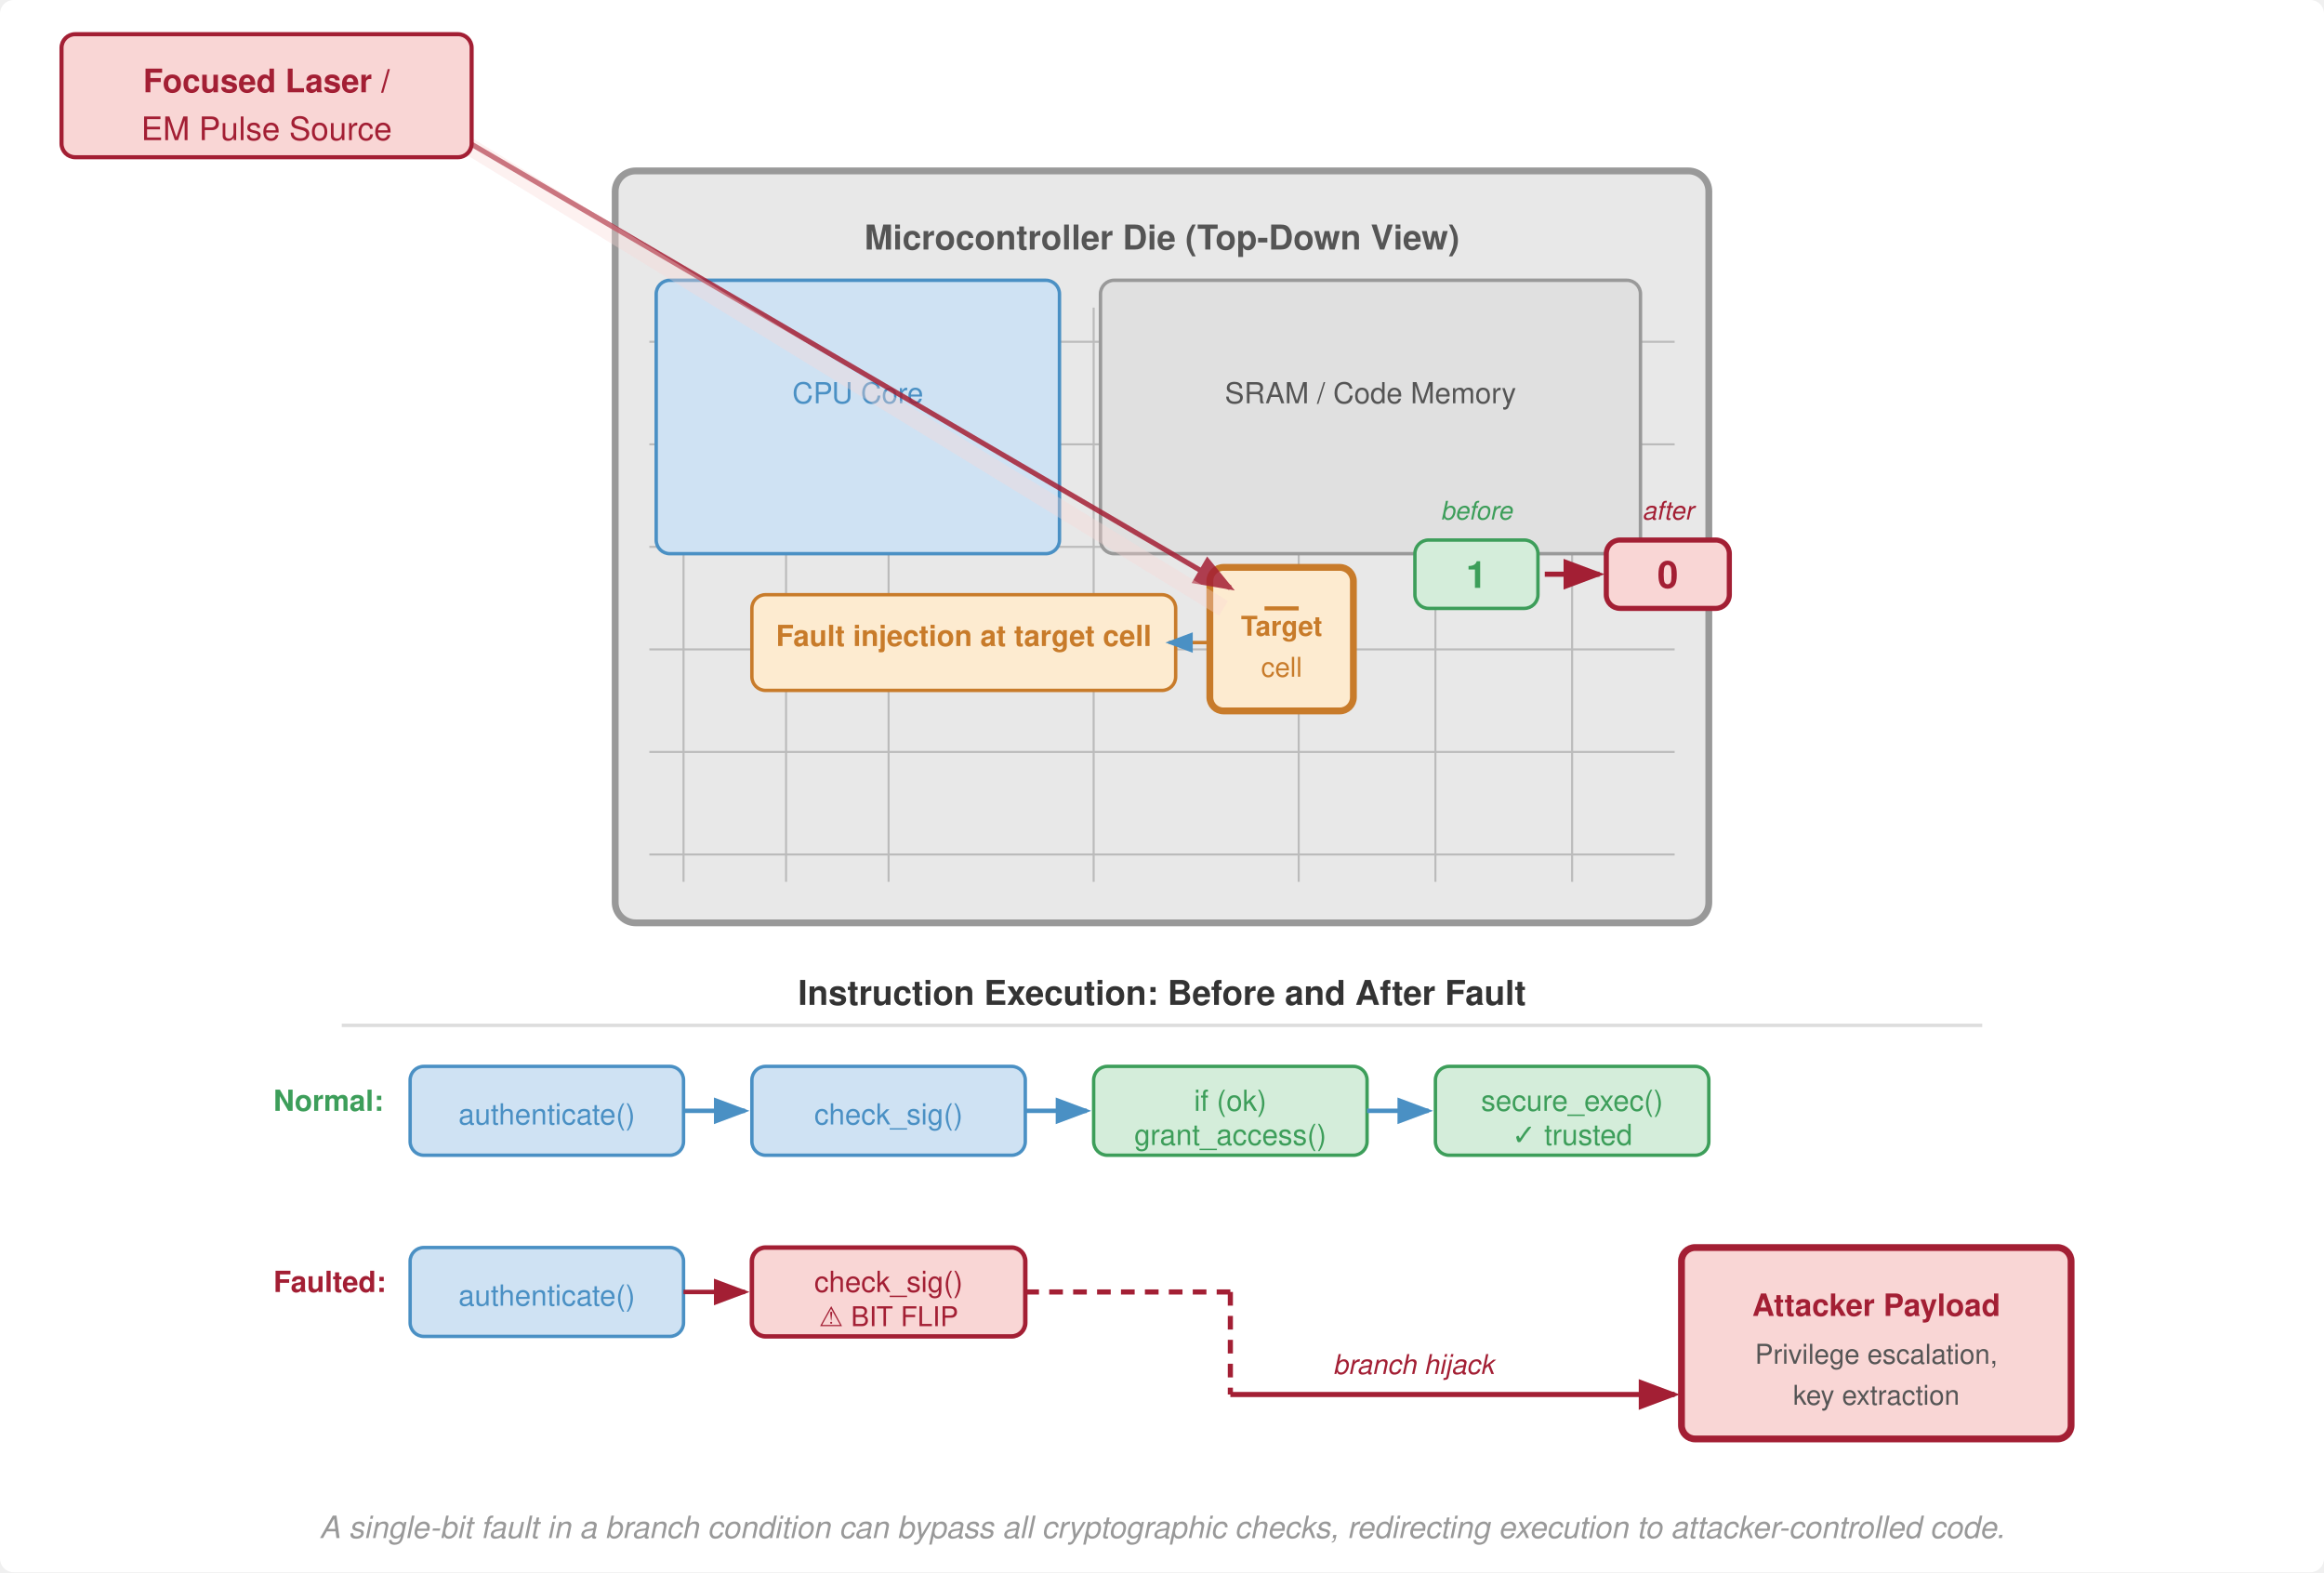
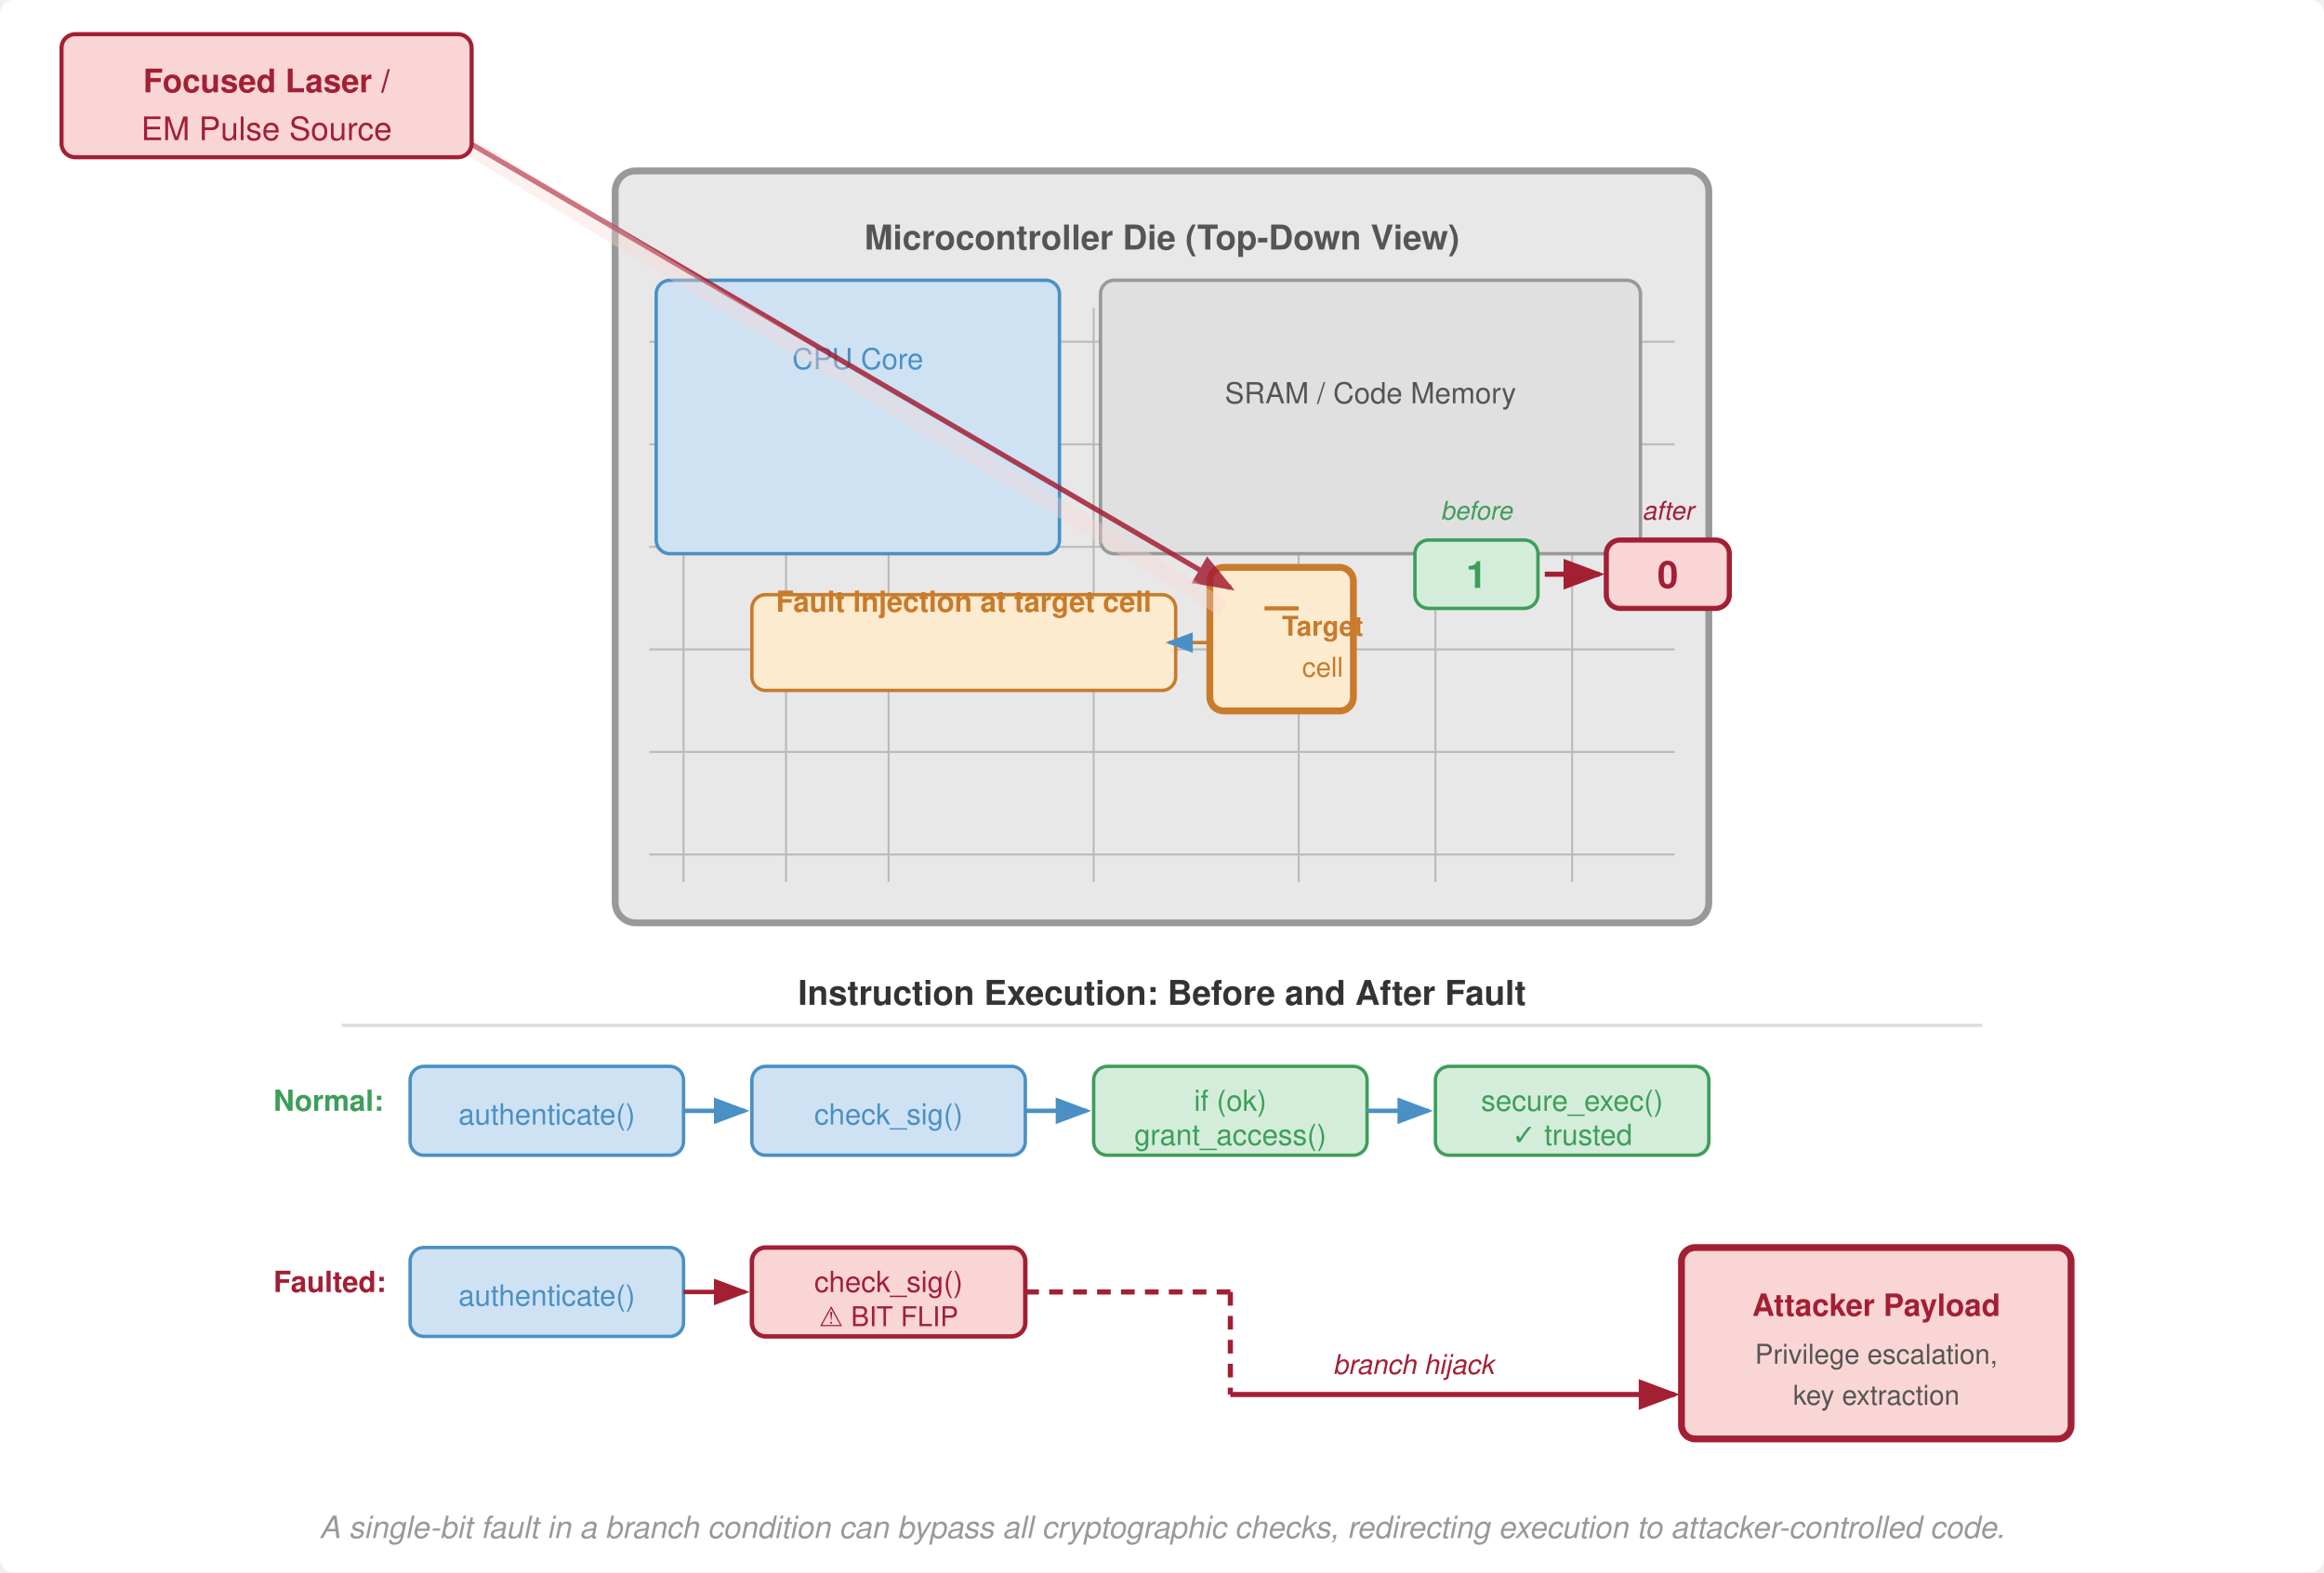
<svg xmlns="http://www.w3.org/2000/svg" viewBox="0 0 680 460" font-family="Helvetica Neue, Helvetica, Arial, sans-serif">
  <defs>
    <marker id="arr-laser" markerWidth="8" markerHeight="6" refX="7" refY="3" orient="auto">
      <path d="M0,0 L8,3 L0,6 Z" fill="#a31f34" />
    </marker>
    <marker id="arr-flow" markerWidth="8" markerHeight="6" refX="7" refY="3" orient="auto">
      <path d="M0,0 L8,3 L0,6 Z" fill="#4a90c4" />
    </marker>
    <marker id="arr-hijack" markerWidth="8" markerHeight="6" refX="7" refY="3" orient="auto">
      <path d="M0,0 L8,3 L0,6 Z" fill="#a31f34" />
    </marker>
  </defs>
  <rect width="680" height="460" fill="#fff" rx="4" />
  <rect x="180" y="50" width="320" height="220" rx="6" fill="#e8e8e8" stroke="#999" stroke-width="2" />
  <text x="340" y="73" font-size="10" font-weight="700" fill="#555" text-anchor="middle">Microcontroller Die (Top-Down View)</text>
  <g stroke="#bbb" stroke-width="0.6" fill="none">
    <line x1="200" y1="90" x2="200" y2="258" />
    <line x1="230" y1="90" x2="230" y2="258" />
    <line x1="260" y1="90" x2="260" y2="258" />
    <line x1="320" y1="90" x2="320" y2="258" />
    <line x1="380" y1="90" x2="380" y2="258" />
    <line x1="420" y1="90" x2="420" y2="258" />
    <line x1="460" y1="90" x2="460" y2="258" />
    <line x1="190" y1="100" x2="490" y2="100" />
    <line x1="190" y1="130" x2="490" y2="130" />
    <line x1="190" y1="160" x2="490" y2="160" />
    <line x1="190" y1="190" x2="490" y2="190" />
    <line x1="190" y1="220" x2="490" y2="220" />
    <line x1="190" y1="250" x2="490" y2="250" />
  </g>
  <rect x="192" y="82" width="118" height="80" rx="4" fill="#cfe2f3" stroke="#4a90c4" stroke-width="1" />
-   <text x="251" y="118" font-size="8.5" fill="#4a90c4" text-anchor="middle">CPU Core</text>
+   <text x="251" y="108.0" font-size="8.5" fill="#4a90c4" text-anchor="middle">CPU Core</text>
  <rect x="322" y="82" width="158" height="80" rx="4" fill="#e0e0e0" stroke="#999" stroke-width="1" />
  <text x="401" y="118" font-size="8.5" fill="#555" text-anchor="middle">SRAM / Code Memory</text>
  <rect x="354" y="166" width="42" height="42" rx="4" fill="#fdebd0" stroke="#c87b2a" stroke-width="2" />
-   <text x="375" y="186" font-size="8" font-weight="700" fill="#c87b2a" text-anchor="middle">Target</text>
-   <text x="375" y="198" font-size="8" fill="#c87b2a" text-anchor="middle">cell</text>
+   <text x="387.0" y="186" font-size="8" font-weight="700" fill="#c87b2a" text-anchor="middle">Target</text>
+   <text x="387.0" y="198" font-size="8" fill="#c87b2a" text-anchor="middle">cell</text>
  <line x1="375" y1="177" x2="375" y2="177" stroke="#c87b2a" stroke-width="1.2" />
  <line x1="370" y1="178" x2="380" y2="178" stroke="#c87b2a" stroke-width="1.2" />
  <rect x="414" y="158" width="36" height="20" rx="4" fill="#d4edda" stroke="#3d9e5a" stroke-width="1" />
  <text x="432" y="172" font-size="11" font-weight="700" fill="#3d9e5a" text-anchor="middle">1</text>
  <line x1="452" y1="168" x2="468" y2="168" stroke="#a31f34" stroke-width="1.5" marker-end="url(#arr-laser)" />
  <rect x="470" y="158" width="36" height="20" rx="4" fill="#f9d6d5" stroke="#a31f34" stroke-width="1.5" />
  <text x="488" y="172" font-size="11" font-weight="700" fill="#a31f34" text-anchor="middle">0</text>
  <text x="432" y="152" font-size="7.5" fill="#3d9e5a" text-anchor="middle" font-style="italic">before</text>
  <text x="488" y="152" font-size="7.5" fill="#a31f34" text-anchor="middle" font-style="italic">after</text>
  <line x1="100" y1="20" x2="360" y2="172" stroke="#a31f34" stroke-width="1.5" opacity="0.85" marker-end="url(#arr-laser)" />
  <line x1="100" y1="20" x2="358" y2="178" stroke="#f9d6d5" stroke-width="5" opacity="0.35" />
  <rect x="18" y="10" width="120" height="36" rx="4" fill="#f9d6d5" stroke="#a31f34" stroke-width="1.2" />
  <text x="78" y="27" font-size="9.5" font-weight="700" fill="#a31f34" text-anchor="middle">Focused Laser /</text>
  <text x="78" y="41" font-size="9.5" fill="#a31f34" text-anchor="middle">EM Pulse Source</text>
  <rect x="220" y="174" width="124" height="28" rx="4" fill="#fdebd0" stroke="#c87b2a" stroke-width="1" />
-   <text x="282" y="189" font-size="8.5" font-weight="700" fill="#c87b2a" text-anchor="middle">Fault injection at target cell</text>
-   <text x="282" y="199" font-size="7.5" fill="none" />
+   <text x="282" y="179.0" font-size="8.5" font-weight="700" fill="#c87b2a" text-anchor="middle">Fault injection at target cell</text>
+   <text x="282" y="189.0" font-size="7.5" fill="none" />
  <line x1="354" y1="188" x2="342" y2="188" stroke="#c87b2a" stroke-width="1" marker-end="url(#arr-flow)" />
  <text x="340" y="294" font-size="10" font-weight="700" fill="#333" text-anchor="middle">Instruction Execution: Before and After Fault</text>
  <line x1="100" y1="300" x2="580" y2="300" stroke="#ddd" stroke-width="1" />
  <text x="80" y="325" font-size="8.5" fill="#3d9e5a" font-weight="600">Normal:</text>
  <rect x="120" y="312" width="80" height="26" rx="4" fill="#cfe2f3" stroke="#4a90c4" stroke-width="1" />
  <text x="160" y="329" font-size="8.5" fill="#4a90c4" text-anchor="middle">authenticate()</text>
  <line x1="200" y1="325" x2="218" y2="325" stroke="#4a90c4" stroke-width="1.3" marker-end="url(#arr-flow)" />
  <rect x="220" y="312" width="80" height="26" rx="4" fill="#cfe2f3" stroke="#4a90c4" stroke-width="1" />
  <text x="260" y="329" font-size="8.5" fill="#4a90c4" text-anchor="middle">check_sig()</text>
  <line x1="300" y1="325" x2="318" y2="325" stroke="#4a90c4" stroke-width="1.3" marker-end="url(#arr-flow)" />
  <rect x="320" y="312" width="80" height="26" rx="4" fill="#d4edda" stroke="#3d9e5a" stroke-width="1" />
  <text x="360" y="325" font-size="8.5" fill="#3d9e5a" text-anchor="middle">if (ok)</text>
  <text x="360" y="335" font-size="8.5" fill="#3d9e5a" text-anchor="middle">grant_access()</text>
  <line x1="400" y1="325" x2="418" y2="325" stroke="#4a90c4" stroke-width="1.3" marker-end="url(#arr-flow)" />
  <rect x="420" y="312" width="80" height="26" rx="4" fill="#d4edda" stroke="#3d9e5a" stroke-width="1" />
  <text x="460" y="325" font-size="8.5" fill="#3d9e5a" text-anchor="middle">secure_exec()</text>
  <text x="460" y="335" font-size="8.5" fill="#3d9e5a" text-anchor="middle">✓ trusted</text>
  <text x="80" y="378" font-size="8.5" fill="#a31f34" font-weight="600">Faulted:</text>
  <rect x="120" y="365" width="80" height="26" rx="4" fill="#cfe2f3" stroke="#4a90c4" stroke-width="1" />
  <text x="160" y="382" font-size="8.5" fill="#4a90c4" text-anchor="middle">authenticate()</text>
  <line x1="200" y1="378" x2="218" y2="378" stroke="#a31f34" stroke-width="1.3" marker-end="url(#arr-hijack)" />
  <rect x="220" y="365" width="80" height="26" rx="4" fill="#f9d6d5" stroke="#a31f34" stroke-width="1.3" />
  <text x="260" y="378" font-size="8.5" fill="#a31f34" text-anchor="middle">check_sig()</text>
  <text x="260" y="388" font-size="8" fill="#a31f34" text-anchor="middle">⚠ BIT FLIP</text>
  <line x1="300" y1="378" x2="360" y2="378" stroke="#a31f34" stroke-width="1.5" stroke-dasharray="4,3" />
  <line x1="360" y1="378" x2="360" y2="408" stroke="#a31f34" stroke-width="1.5" stroke-dasharray="4,3" />
  <line x1="360" y1="408" x2="490" y2="408" stroke="#a31f34" stroke-width="1.5" marker-end="url(#arr-hijack)" />
  <rect x="492" y="365" width="114" height="56" rx="4" fill="#f9d6d5" stroke="#a31f34" stroke-width="2" />
  <text x="549" y="385" font-size="9" font-weight="700" fill="#a31f34" text-anchor="middle">Attacker Payload</text>
  <text x="549" y="399" font-size="8" fill="#555" text-anchor="middle">Privilege escalation,</text>
  <text x="549" y="411" font-size="8" fill="#555" text-anchor="middle">key extraction</text>
  <text x="390" y="402" font-size="8" fill="#a31f34" font-style="italic">branch hijack</text>
  <text x="340" y="450" font-size="9" fill="#999" text-anchor="middle" font-style="italic">A single-bit fault in a branch condition can bypass all cryptographic checks, redirecting execution to attacker-controlled code.</text>
</svg>
